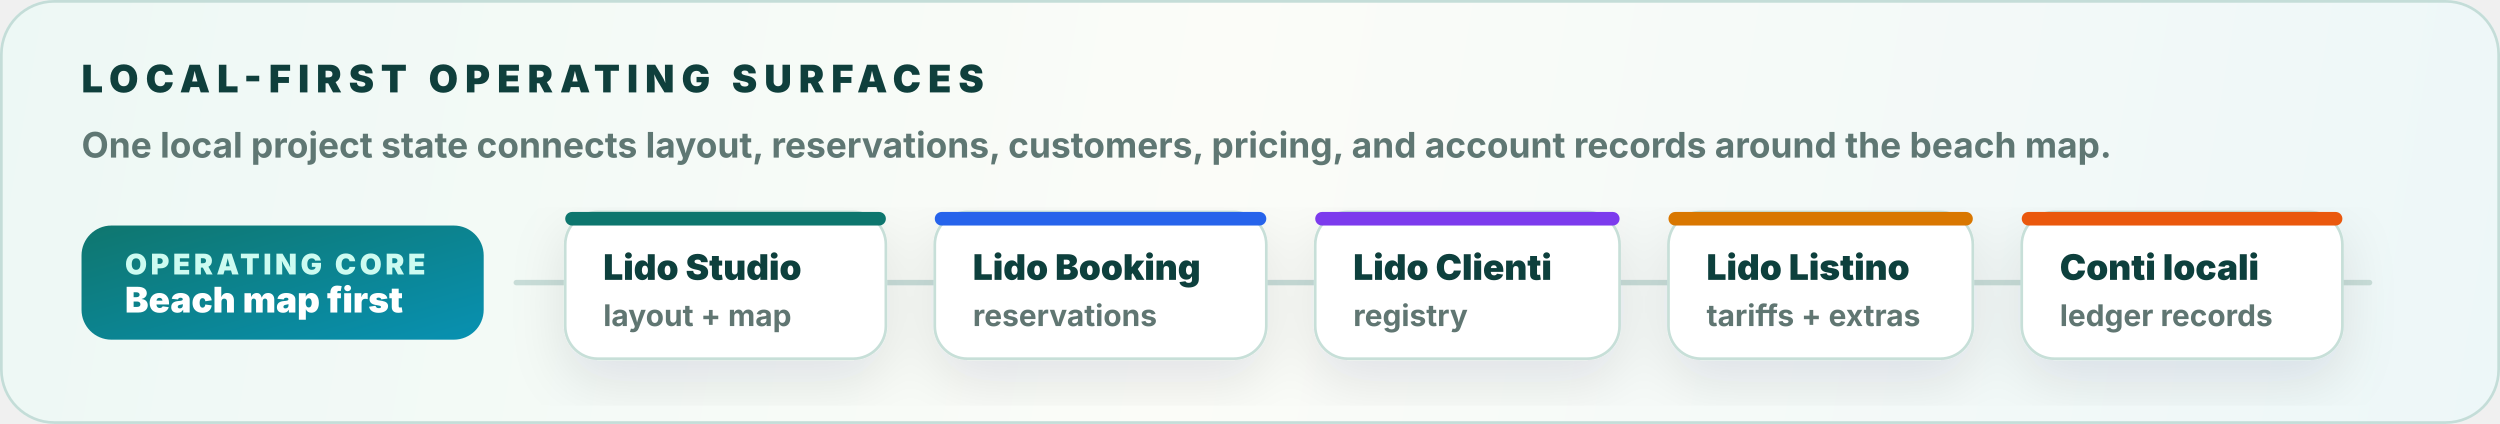
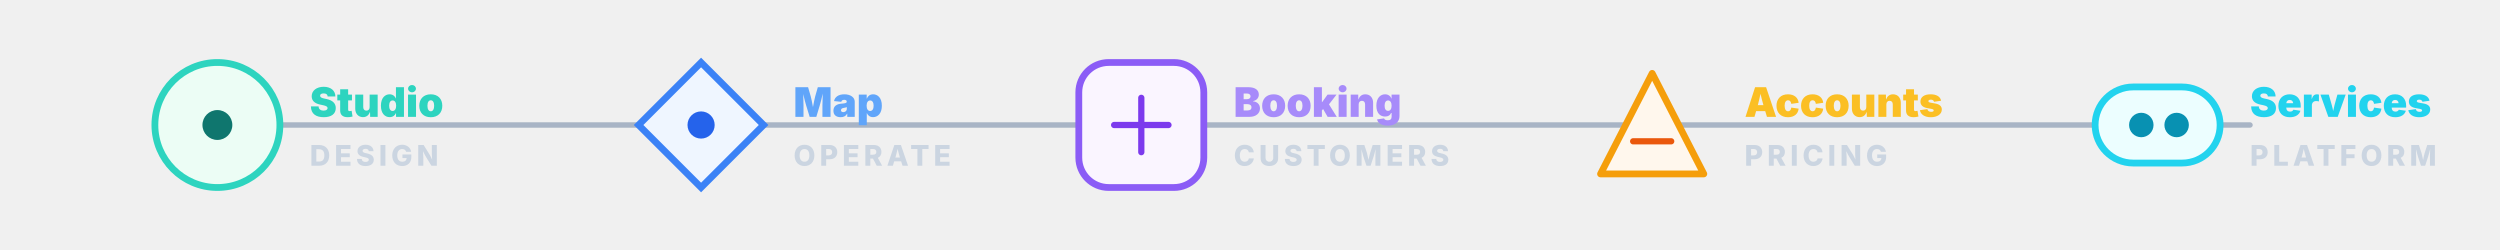
- <svg xmlns="http://www.w3.org/2000/svg" width="920" height="156" viewBox="0 0 920 156" role="img" aria-label="LidoPro local-first product surfaces">
+ <svg xmlns="http://www.w3.org/2000/svg" width="920" height="92" viewBox="0 0 920 92" role="img" aria-label="LidoPro product pillars">
  <defs>
-     <linearGradient id="bg" x1="0" y1="0" x2="920" y2="156" gradientUnits="userSpaceOnUse">
-       <stop offset="0" stop-color="#edf8f5" />
-       <stop offset="0.48" stop-color="#fbfcf8" />
-       <stop offset="1" stop-color="#edf7f8" />
-     </linearGradient>
-     <linearGradient id="core" x1="0" y1="0" x2="1" y2="1">
-       <stop offset="0" stop-color="#0f766e" />
-       <stop offset="1" stop-color="#0891b2" />
-     </linearGradient>
-     <filter id="cardShadow" x="-8%" y="-18%" width="116%" height="150%">
-       <feDropShadow dx="0" dy="8" stdDeviation="10" flood-color="#0f172a" flood-opacity="0.10" />
-     </filter>
+     <style>
+       .label { font-family: Inter, ui-sans-serif, system-ui, -apple-system, BlinkMacSystemFont, "Segoe UI", sans-serif; }
+       .title { font-size: 15px; font-weight: 850; }
+       .meta { font-size: 10.5px; font-weight: 760; letter-spacing: 1.5px; }
+     </style>
  </defs>
-   <rect width="920" height="156" rx="20" fill="url(#bg)" />
-   <rect x="0.5" y="0.5" width="919" height="155" rx="19.5" fill="none" stroke="#c4ddd8" />
-   <text x="30" y="34" fill="#0f3f3c" font-family="Inter, ui-sans-serif, system-ui, -apple-system, BlinkMacSystemFont, Segoe UI, sans-serif" font-size="14" font-weight="900" letter-spacing="2.6">LOCAL-FIRST OPERATING SURFACES</text>
-   <text x="30" y="58" fill="#5f7773" font-family="Inter, ui-sans-serif, system-ui, -apple-system, BlinkMacSystemFont, Segoe UI, sans-serif" font-size="13" font-weight="650">One local project state connects layout, reservations, customers, pricing, and account records around the beach map.</text>
-   <g transform="translate(30 83)">
-     <rect width="148" height="42" rx="11" fill="url(#core)" />
-     <text x="16" y="18" fill="#ccfbf1" font-family="Inter, ui-sans-serif, system-ui, -apple-system, BlinkMacSystemFont, Segoe UI, sans-serif" font-size="10.5" font-weight="900" letter-spacing="1.3">OPERATING CORE</text>
-     <text x="16" y="32" fill="#ffffff" font-family="Inter, ui-sans-serif, system-ui, -apple-system, BlinkMacSystemFont, Segoe UI, sans-serif" font-size="13" font-weight="850">Beach map first</text>
-   </g>
-   <path d="M190 104 H872" stroke="#c8ddd8" stroke-width="2" stroke-linecap="round" />
-   <g transform="translate(208 78)" filter="url(#cardShadow)" font-family="Inter, ui-sans-serif, system-ui, -apple-system, BlinkMacSystemFont, Segoe UI, sans-serif">
-     <g>
-       <rect width="118" height="54" rx="12" fill="#ffffff" stroke="#c7dfd8" />
-       <rect width="118" height="5" rx="2.5" fill="#0f766e" />
-       <text x="14" y="25" fill="#0f3f3c" font-size="13" font-weight="900">Lido Studio</text>
-       <text x="14" y="42" fill="#607672" font-size="11" font-weight="650">layout + map</text>
+   <path d="M92 46 H828" fill="none" stroke="#94a3b8" stroke-width="2" stroke-linecap="round" opacity="0.78" />
+   <g class="label">
+     <g transform="translate(52 18)">
+       <circle cx="28" cy="28" r="23" fill="#ecfdf5" stroke="#2dd4bf" stroke-width="2.5" />
+       <circle cx="28" cy="28" r="5.5" fill="#0f766e" />
+       <text x="62" y="25" class="title" fill="#2dd4bf">Studio</text>
+       <text x="62" y="43" class="meta" fill="#cbd5e1">DESIGN</text>
    </g>
-     <g transform="translate(136 0)">
-       <rect width="122" height="54" rx="12" fill="#ffffff" stroke="#c7dfd8" />
-       <rect width="122" height="5" rx="2.5" fill="#2563eb" />
-       <text x="14" y="25" fill="#0f3f3c" font-size="13" font-weight="900">Lido Booking</text>
-       <text x="14" y="42" fill="#607672" font-size="11" font-weight="650">reservations</text>
+     <g transform="translate(230 18)">
+       <path d="M28 5 L51 28 L28 51 L5 28 Z" fill="#eff6ff" stroke="#3b82f6" stroke-width="2.5" />
+       <circle cx="28" cy="28" r="5" fill="#2563eb" />
+       <text x="62" y="25" class="title" fill="#60a5fa">Map</text>
+       <text x="62" y="43" class="meta" fill="#cbd5e1">OPERATE</text>
    </g>
-     <g transform="translate(276 0)">
-       <rect width="112" height="54" rx="12" fill="#ffffff" stroke="#c7dfd8" />
-       <rect width="112" height="5" rx="2.5" fill="#7c3aed" />
-       <text x="14" y="25" fill="#0f3f3c" font-size="13" font-weight="900">Lido Clienti</text>
-       <text x="14" y="42" fill="#607672" font-size="11" font-weight="650">registry</text>
+     <g transform="translate(392 18)">
+       <rect x="5" y="5" width="46" height="46" rx="11" fill="#faf5ff" stroke="#8b5cf6" stroke-width="2.5" />
+       <path d="M18 28 H38 M28 18 V38" stroke="#7c3aed" stroke-width="2.3" stroke-linecap="round" />
+       <text x="62" y="25" class="title" fill="#a78bfa">Booking</text>
+       <text x="62" y="43" class="meta" fill="#cbd5e1">CUSTOMERS</text>
    </g>
-     <g transform="translate(406 0)">
-       <rect width="112" height="54" rx="12" fill="#ffffff" stroke="#c7dfd8" />
-       <rect width="112" height="5" rx="2.5" fill="#d97706" />
-       <text x="14" y="25" fill="#0f3f3c" font-size="13" font-weight="900">Lido Listino</text>
-       <text x="14" y="42" fill="#607672" font-size="11" font-weight="650">tariffs + extras</text>
+     <g transform="translate(580 18)">
+       <path d="M9 46 L28 9 L47 46 Z" fill="#fff7ed" stroke="#f59e0b" stroke-width="2.5" stroke-linejoin="round" />
+       <path d="M21 34 H35" stroke="#ea580c" stroke-width="2.3" stroke-linecap="round" />
+       <text x="62" y="25" class="title" fill="#fbbf24">Accounts</text>
+       <text x="62" y="43" class="meta" fill="#cbd5e1">PRICING</text>
    </g>
-     <g transform="translate(536 0)">
-       <rect width="118" height="54" rx="12" fill="#ffffff" stroke="#c7dfd8" />
-       <rect width="118" height="5" rx="2.5" fill="#ea580c" />
-       <text x="14" y="25" fill="#0f3f3c" font-size="13" font-weight="900">Conti locali</text>
-       <text x="14" y="42" fill="#607672" font-size="11" font-weight="650">ledger records</text>
+     <g transform="translate(766 18)">
+       <rect x="5" y="14" width="46" height="28" rx="14" fill="#ecfeff" stroke="#22d3ee" stroke-width="2.5" />
+       <circle cx="22" cy="28" r="4.5" fill="#0891b2" />
+       <circle cx="35" cy="28" r="4.5" fill="#0891b2" />
+       <text x="62" y="25" class="title" fill="#22d3ee">Services</text>
+       <text x="62" y="43" class="meta" fill="#cbd5e1">PLATFORM</text>
    </g>
  </g>
</svg>
